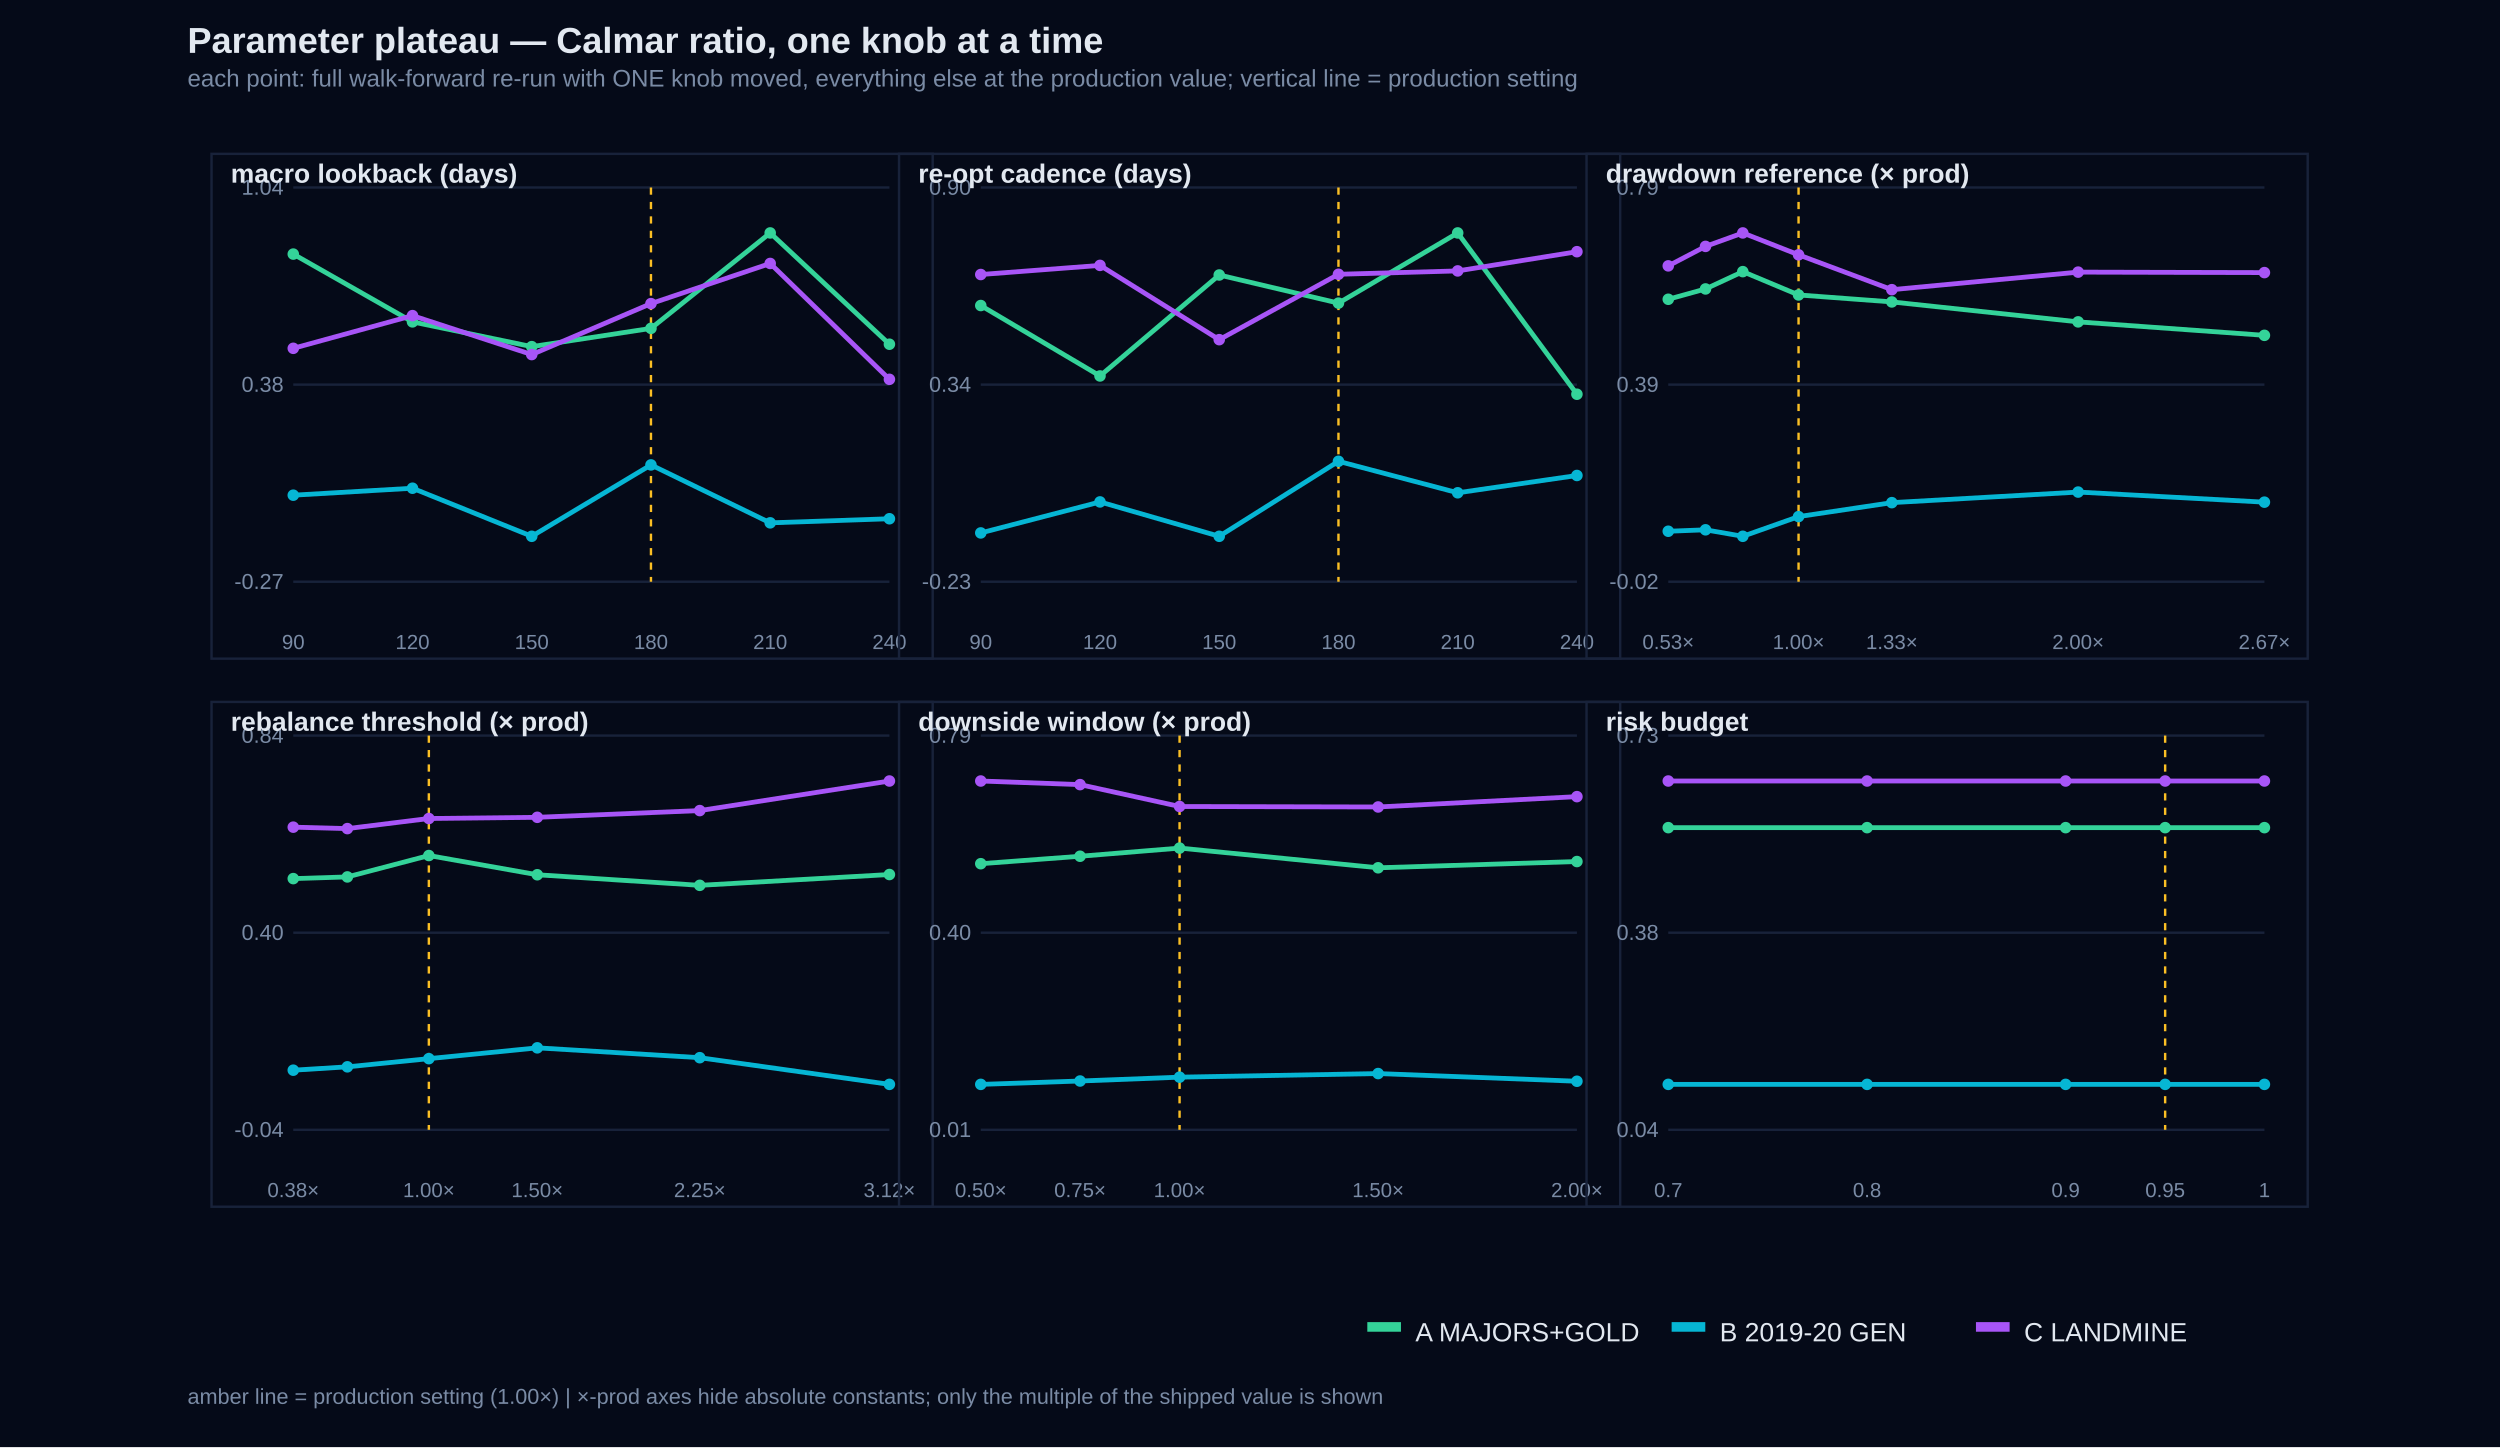
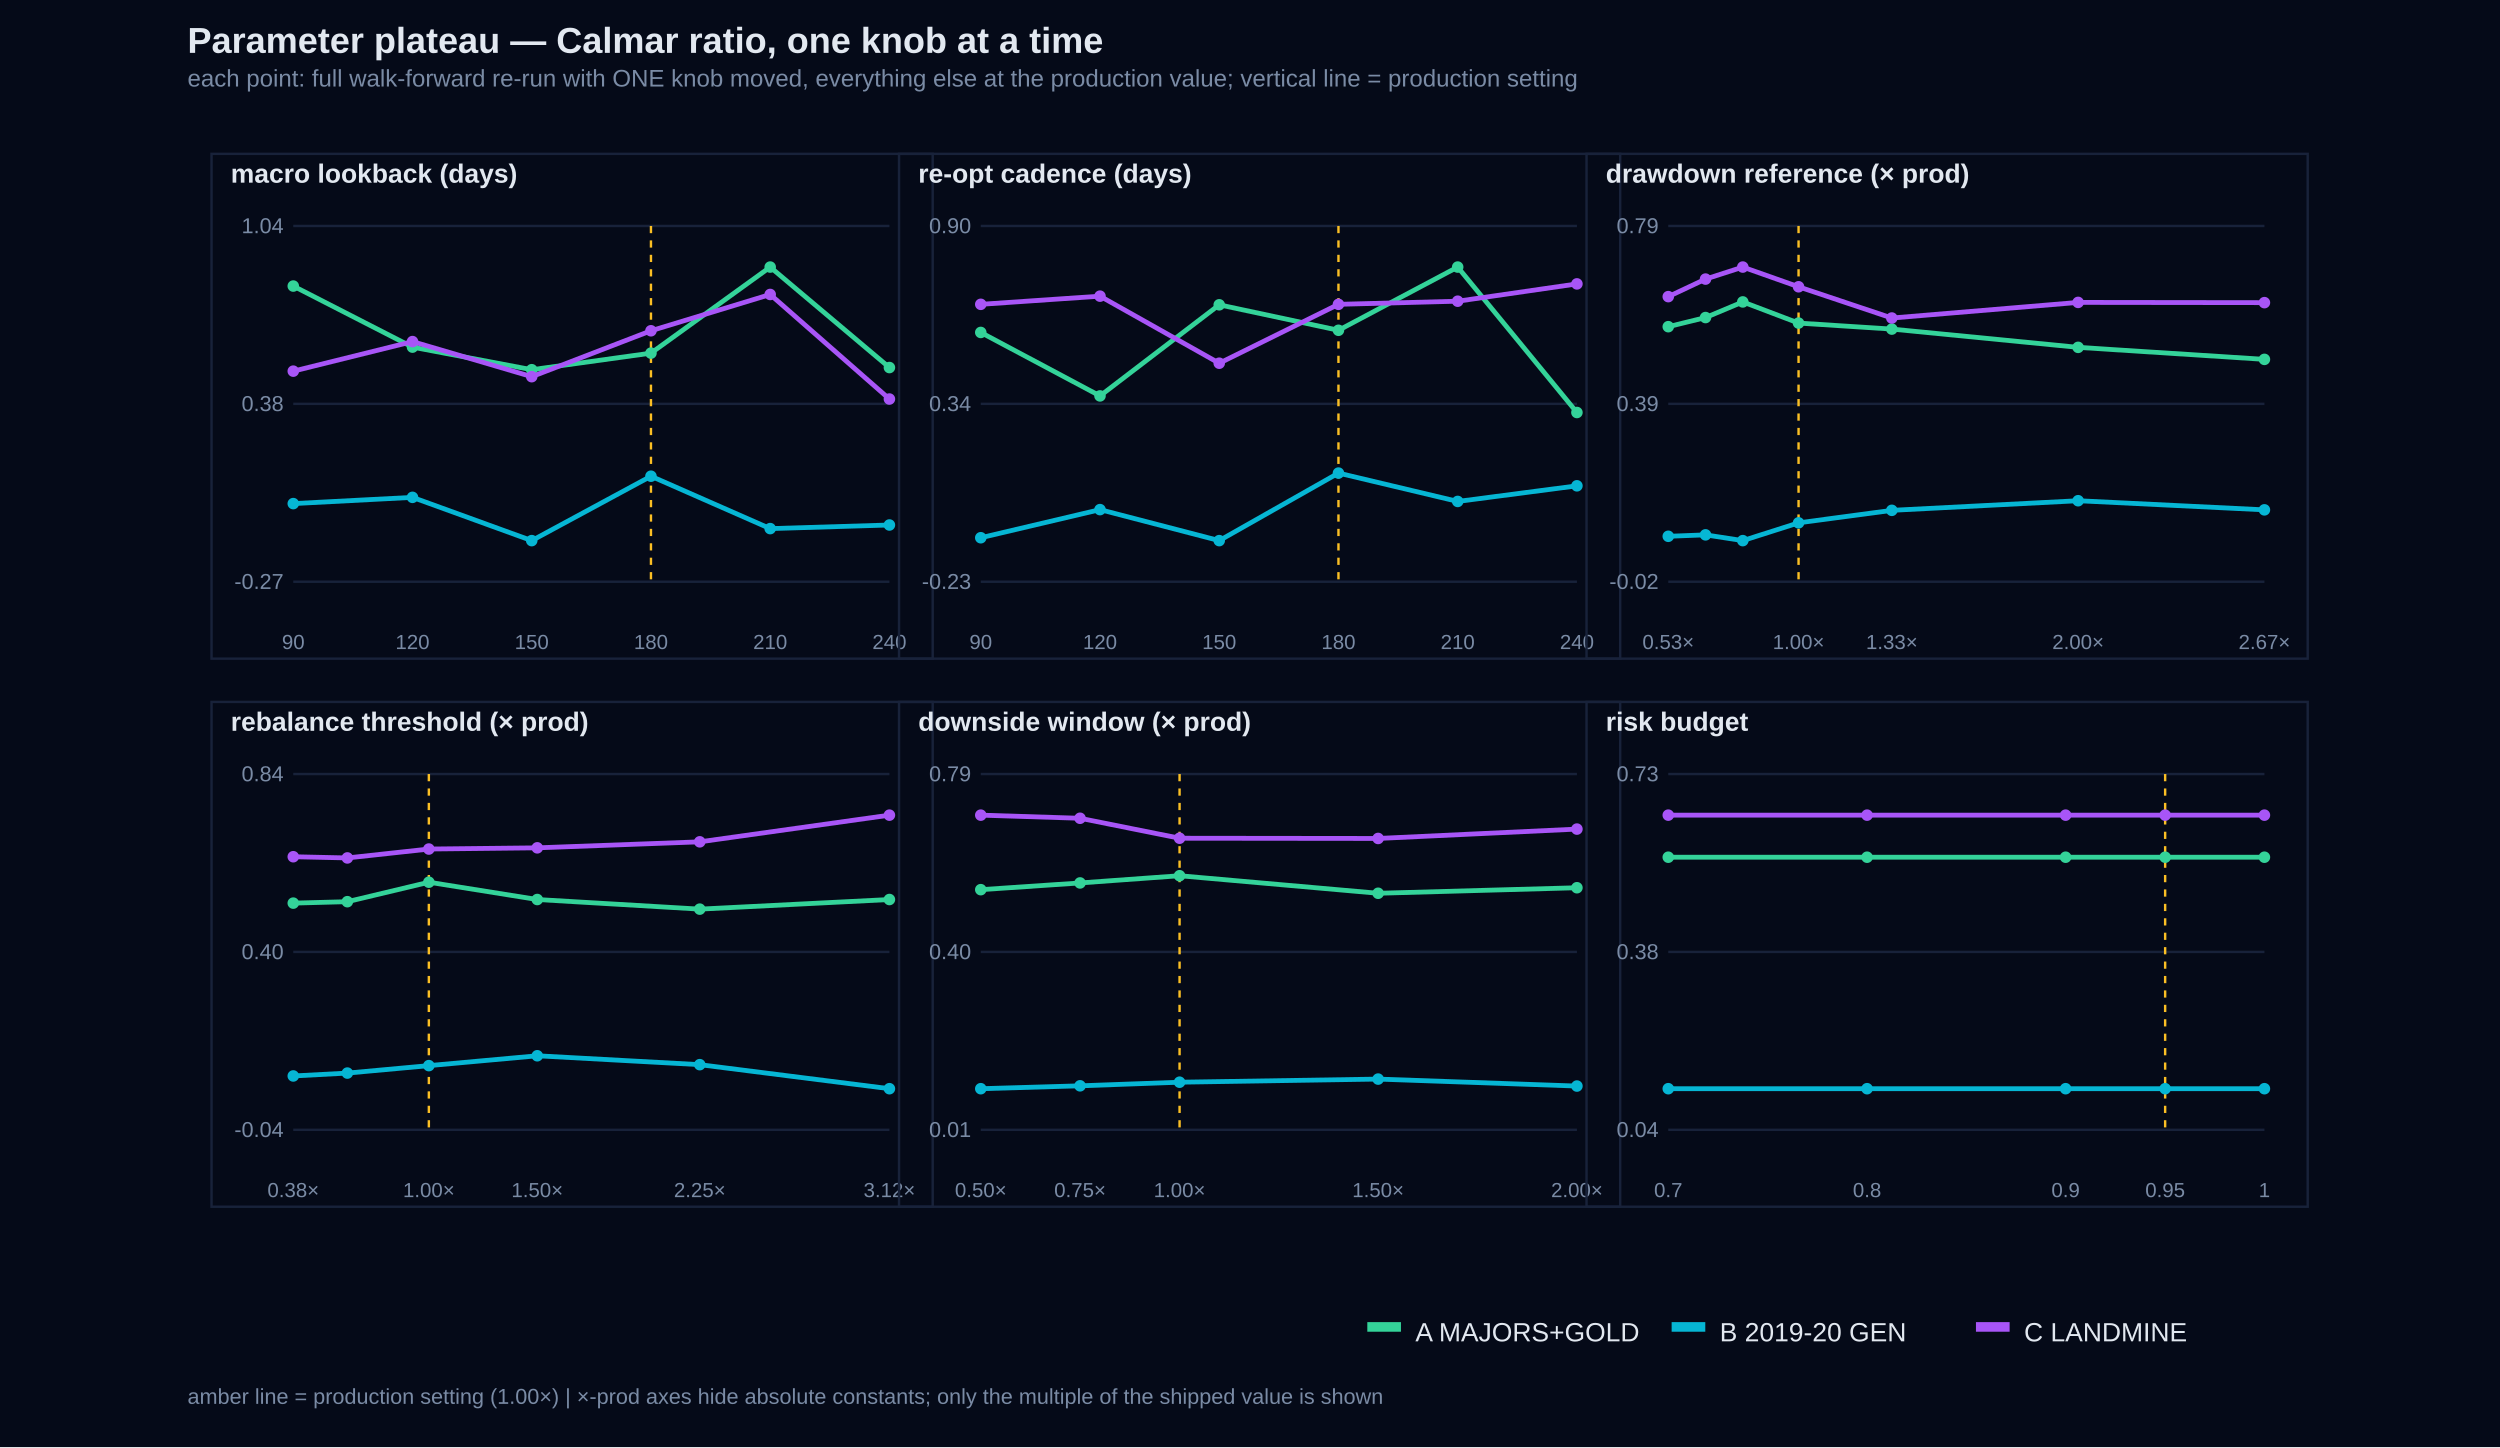
<svg xmlns="http://www.w3.org/2000/svg" width="1040" height="602" viewBox="0 0 1040 602" font-family="Plus Jakarta Sans,Segoe UI,Arial,sans-serif">
  <rect width="1040" height="602" fill="#050a18" />
  <text x="78" y="22" fill="#e2e8f0" font-size="15" font-weight="700">Parameter plateau — Calmar ratio, one knob at a time</text>
  <text x="78" y="36" fill="#7a8ba5" font-size="10">each point: full walk-forward re-run with ONE knob moved, everything else at the production value; vertical line = production setting</text>
  <rect x="88" y="64" width="300" height="210" fill="none" stroke="#18223a" stroke-width="1" />
  <line x1="122" y1="242.0" x2="370" y2="242.0" stroke="#18223a" stroke-width="1" />
  <text x="118" y="245.0" fill="#7a8ba5" font-size="9" text-anchor="end">-0.27</text>
-   <line x1="122" y1="160.0" x2="370" y2="160.0" stroke="#18223a" stroke-width="1" />
-   <text x="118" y="163.0" fill="#7a8ba5" font-size="9" text-anchor="end">0.38</text>
-   <line x1="122" y1="78.0" x2="370" y2="78.0" stroke="#18223a" stroke-width="1" />
-   <text x="118" y="81.0" fill="#7a8ba5" font-size="9" text-anchor="end">1.04</text>
+   <line x1="122" y1="168.0" x2="370" y2="168.0" stroke="#18223a" stroke-width="1" />
+   <text x="118" y="171.0" fill="#7a8ba5" font-size="9" text-anchor="end">0.38</text>
+   <line x1="122" y1="94.0" x2="370" y2="94.0" stroke="#18223a" stroke-width="1" />
+   <text x="118" y="97.0" fill="#7a8ba5" font-size="9" text-anchor="end">1.04</text>
  <text x="122.0" y="270" fill="#7a8ba5" font-size="8.5" text-anchor="middle">90</text>
  <text x="171.6" y="270" fill="#7a8ba5" font-size="8.5" text-anchor="middle">120</text>
  <text x="221.2" y="270" fill="#7a8ba5" font-size="8.5" text-anchor="middle">150</text>
  <text x="270.8" y="270" fill="#7a8ba5" font-size="8.5" text-anchor="middle">180</text>
  <text x="320.4" y="270" fill="#7a8ba5" font-size="8.5" text-anchor="middle">210</text>
  <text x="370.0" y="270" fill="#7a8ba5" font-size="8.5" text-anchor="middle">240</text>
-   <line x1="270.8" y1="78" x2="270.8" y2="242" stroke="#fbbf24" stroke-width="1" stroke-dasharray="3 3" />
-   <polyline points="122.0,105.7 171.6,133.9 221.2,144.2 270.8,136.6 320.4,96.9 370.0,143.2" fill="none" stroke="#34d399" stroke-width="2" />
-   <circle cx="122.0" cy="105.7" r="2.4" fill="#34d399" />
-   <circle cx="171.6" cy="133.9" r="2.4" fill="#34d399" />
-   <circle cx="221.2" cy="144.2" r="2.4" fill="#34d399" />
-   <circle cx="270.8" cy="136.6" r="2.4" fill="#34d399" />
-   <circle cx="320.4" cy="96.9" r="2.4" fill="#34d399" />
-   <circle cx="370.0" cy="143.2" r="2.4" fill="#34d399" />
-   <polyline points="122.0,206.0 171.6,203.1 221.2,223.1 270.8,193.4 320.4,217.5 370.0,215.8" fill="none" stroke="#06b6d4" stroke-width="2" />
-   <circle cx="122.0" cy="206.0" r="2.4" fill="#06b6d4" />
-   <circle cx="171.6" cy="203.1" r="2.4" fill="#06b6d4" />
-   <circle cx="221.2" cy="223.1" r="2.4" fill="#06b6d4" />
-   <circle cx="270.8" cy="193.4" r="2.4" fill="#06b6d4" />
-   <circle cx="320.4" cy="217.5" r="2.4" fill="#06b6d4" />
-   <circle cx="370.0" cy="215.8" r="2.4" fill="#06b6d4" />
-   <polyline points="122.0,144.9 171.6,131.3 221.2,147.5 270.8,126.3 320.4,109.6 370.0,157.8" fill="none" stroke="#a855f7" stroke-width="2" />
-   <circle cx="122.0" cy="144.9" r="2.4" fill="#a855f7" />
-   <circle cx="171.6" cy="131.3" r="2.4" fill="#a855f7" />
-   <circle cx="221.2" cy="147.5" r="2.4" fill="#a855f7" />
-   <circle cx="270.8" cy="126.3" r="2.4" fill="#a855f7" />
-   <circle cx="320.4" cy="109.6" r="2.4" fill="#a855f7" />
-   <circle cx="370.0" cy="157.8" r="2.4" fill="#a855f7" />
+   <line x1="270.8" y1="94" x2="270.8" y2="242" stroke="#fbbf24" stroke-width="1" stroke-dasharray="3 3" />
+   <polyline points="122.0,119.0 171.6,144.4 221.2,153.8 270.8,146.9 320.4,111.1 370.0,152.9" fill="none" stroke="#34d399" stroke-width="2" />
+   <circle cx="122.0" cy="119.0" r="2.4" fill="#34d399" />
+   <circle cx="171.6" cy="144.4" r="2.4" fill="#34d399" />
+   <circle cx="221.2" cy="153.8" r="2.4" fill="#34d399" />
+   <circle cx="270.8" cy="146.9" r="2.4" fill="#34d399" />
+   <circle cx="320.4" cy="111.1" r="2.4" fill="#34d399" />
+   <circle cx="370.0" cy="152.9" r="2.4" fill="#34d399" />
+   <polyline points="122.0,209.5 171.6,206.9 221.2,224.9 270.8,198.1 320.4,219.9 370.0,218.4" fill="none" stroke="#06b6d4" stroke-width="2" />
+   <circle cx="122.0" cy="209.5" r="2.4" fill="#06b6d4" />
+   <circle cx="171.6" cy="206.9" r="2.4" fill="#06b6d4" />
+   <circle cx="221.2" cy="224.9" r="2.4" fill="#06b6d4" />
+   <circle cx="270.8" cy="198.1" r="2.4" fill="#06b6d4" />
+   <circle cx="320.4" cy="219.9" r="2.4" fill="#06b6d4" />
+   <circle cx="370.0" cy="218.4" r="2.4" fill="#06b6d4" />
+   <polyline points="122.0,154.4 171.6,142.1 221.2,156.7 270.8,137.6 320.4,122.5 370.0,166.0" fill="none" stroke="#a855f7" stroke-width="2" />
+   <circle cx="122.0" cy="154.4" r="2.4" fill="#a855f7" />
+   <circle cx="171.6" cy="142.1" r="2.4" fill="#a855f7" />
+   <circle cx="221.2" cy="156.7" r="2.4" fill="#a855f7" />
+   <circle cx="270.8" cy="137.6" r="2.4" fill="#a855f7" />
+   <circle cx="320.4" cy="122.5" r="2.4" fill="#a855f7" />
+   <circle cx="370.0" cy="166.0" r="2.4" fill="#a855f7" />
  <text x="96" y="76" fill="#e2e8f0" font-size="11" font-weight="600">macro lookback (days)</text>
  <rect x="374" y="64" width="300" height="210" fill="none" stroke="#18223a" stroke-width="1" />
  <line x1="408" y1="242.0" x2="656" y2="242.0" stroke="#18223a" stroke-width="1" />
  <text x="404" y="245.0" fill="#7a8ba5" font-size="9" text-anchor="end">-0.23</text>
-   <line x1="408" y1="160.0" x2="656" y2="160.0" stroke="#18223a" stroke-width="1" />
-   <text x="404" y="163.0" fill="#7a8ba5" font-size="9" text-anchor="end">0.34</text>
-   <line x1="408" y1="78.0" x2="656" y2="78.0" stroke="#18223a" stroke-width="1" />
-   <text x="404" y="81.0" fill="#7a8ba5" font-size="9" text-anchor="end">0.90</text>
+   <line x1="408" y1="168.0" x2="656" y2="168.0" stroke="#18223a" stroke-width="1" />
+   <text x="404" y="171.0" fill="#7a8ba5" font-size="9" text-anchor="end">0.34</text>
+   <line x1="408" y1="94.0" x2="656" y2="94.0" stroke="#18223a" stroke-width="1" />
+   <text x="404" y="97.0" fill="#7a8ba5" font-size="9" text-anchor="end">0.90</text>
  <text x="408.0" y="270" fill="#7a8ba5" font-size="8.5" text-anchor="middle">90</text>
  <text x="457.6" y="270" fill="#7a8ba5" font-size="8.5" text-anchor="middle">120</text>
  <text x="507.2" y="270" fill="#7a8ba5" font-size="8.5" text-anchor="middle">150</text>
  <text x="556.8" y="270" fill="#7a8ba5" font-size="8.5" text-anchor="middle">180</text>
  <text x="606.4" y="270" fill="#7a8ba5" font-size="8.5" text-anchor="middle">210</text>
  <text x="656.0" y="270" fill="#7a8ba5" font-size="8.5" text-anchor="middle">240</text>
-   <line x1="556.8" y1="78" x2="556.8" y2="242" stroke="#fbbf24" stroke-width="1" stroke-dasharray="3 3" />
-   <polyline points="408.0,127.1 457.6,156.4 507.2,114.4 556.8,126.1 606.4,96.9 656.0,164.0" fill="none" stroke="#34d399" stroke-width="2" />
-   <circle cx="408.0" cy="127.1" r="2.4" fill="#34d399" />
-   <circle cx="457.6" cy="156.4" r="2.4" fill="#34d399" />
-   <circle cx="507.2" cy="114.4" r="2.4" fill="#34d399" />
-   <circle cx="556.8" cy="126.1" r="2.4" fill="#34d399" />
-   <circle cx="606.4" cy="96.9" r="2.4" fill="#34d399" />
-   <circle cx="656.0" cy="164.0" r="2.4" fill="#34d399" />
-   <polyline points="408.0,221.7 457.6,208.8 507.2,223.1 556.8,191.9 606.4,205.0 656.0,197.8" fill="none" stroke="#06b6d4" stroke-width="2" />
-   <circle cx="408.0" cy="221.7" r="2.4" fill="#06b6d4" />
-   <circle cx="457.6" cy="208.8" r="2.4" fill="#06b6d4" />
-   <circle cx="507.2" cy="223.1" r="2.4" fill="#06b6d4" />
-   <circle cx="556.8" cy="191.9" r="2.4" fill="#06b6d4" />
-   <circle cx="606.4" cy="205.0" r="2.4" fill="#06b6d4" />
-   <circle cx="656.0" cy="197.8" r="2.4" fill="#06b6d4" />
-   <polyline points="408.0,114.2 457.6,110.4 507.2,141.3 556.8,114.1 606.4,112.7 656.0,104.7" fill="none" stroke="#a855f7" stroke-width="2" />
-   <circle cx="408.0" cy="114.2" r="2.4" fill="#a855f7" />
-   <circle cx="457.6" cy="110.4" r="2.4" fill="#a855f7" />
-   <circle cx="507.2" cy="141.3" r="2.4" fill="#a855f7" />
-   <circle cx="556.8" cy="114.1" r="2.4" fill="#a855f7" />
-   <circle cx="606.4" cy="112.7" r="2.4" fill="#a855f7" />
-   <circle cx="656.0" cy="104.7" r="2.4" fill="#a855f7" />
+   <line x1="556.8" y1="94" x2="556.8" y2="242" stroke="#fbbf24" stroke-width="1" stroke-dasharray="3 3" />
+   <polyline points="408.0,138.3 457.6,164.7 507.2,126.8 556.8,137.4 606.4,111.1 656.0,171.6" fill="none" stroke="#34d399" stroke-width="2" />
+   <circle cx="408.0" cy="138.3" r="2.4" fill="#34d399" />
+   <circle cx="457.6" cy="164.7" r="2.4" fill="#34d399" />
+   <circle cx="507.2" cy="126.8" r="2.4" fill="#34d399" />
+   <circle cx="556.8" cy="137.4" r="2.4" fill="#34d399" />
+   <circle cx="606.4" cy="111.1" r="2.4" fill="#34d399" />
+   <circle cx="656.0" cy="171.6" r="2.4" fill="#34d399" />
+   <polyline points="408.0,223.7 457.6,212.0 507.2,224.9 556.8,196.8 606.4,208.6 656.0,202.1" fill="none" stroke="#06b6d4" stroke-width="2" />
+   <circle cx="408.0" cy="223.7" r="2.4" fill="#06b6d4" />
+   <circle cx="457.6" cy="212.0" r="2.4" fill="#06b6d4" />
+   <circle cx="507.2" cy="224.9" r="2.4" fill="#06b6d4" />
+   <circle cx="556.8" cy="196.8" r="2.4" fill="#06b6d4" />
+   <circle cx="606.4" cy="208.6" r="2.4" fill="#06b6d4" />
+   <circle cx="656.0" cy="202.1" r="2.4" fill="#06b6d4" />
+   <polyline points="408.0,126.6 457.6,123.2 507.2,151.1 556.8,126.6 606.4,125.3 656.0,118.1" fill="none" stroke="#a855f7" stroke-width="2" />
+   <circle cx="408.0" cy="126.6" r="2.4" fill="#a855f7" />
+   <circle cx="457.6" cy="123.2" r="2.4" fill="#a855f7" />
+   <circle cx="507.2" cy="151.1" r="2.4" fill="#a855f7" />
+   <circle cx="556.8" cy="126.6" r="2.4" fill="#a855f7" />
+   <circle cx="606.4" cy="125.3" r="2.4" fill="#a855f7" />
+   <circle cx="656.0" cy="118.1" r="2.4" fill="#a855f7" />
  <text x="382" y="76" fill="#e2e8f0" font-size="11" font-weight="600">re-opt cadence (days)</text>
  <rect x="660" y="64" width="300" height="210" fill="none" stroke="#18223a" stroke-width="1" />
  <line x1="694" y1="242.0" x2="942" y2="242.0" stroke="#18223a" stroke-width="1" />
  <text x="690" y="245.0" fill="#7a8ba5" font-size="9" text-anchor="end">-0.02</text>
-   <line x1="694" y1="160.0" x2="942" y2="160.0" stroke="#18223a" stroke-width="1" />
-   <text x="690" y="163.0" fill="#7a8ba5" font-size="9" text-anchor="end">0.39</text>
-   <line x1="694" y1="78.0" x2="942" y2="78.0" stroke="#18223a" stroke-width="1" />
-   <text x="690" y="81.0" fill="#7a8ba5" font-size="9" text-anchor="end">0.79</text>
+   <line x1="694" y1="168.0" x2="942" y2="168.0" stroke="#18223a" stroke-width="1" />
+   <text x="690" y="171.0" fill="#7a8ba5" font-size="9" text-anchor="end">0.39</text>
+   <line x1="694" y1="94.0" x2="942" y2="94.0" stroke="#18223a" stroke-width="1" />
+   <text x="690" y="97.0" fill="#7a8ba5" font-size="9" text-anchor="end">0.79</text>
  <text x="694.0" y="270" fill="#7a8ba5" font-size="8.5" text-anchor="middle">0.53×</text>
  <text x="748.2" y="270" fill="#7a8ba5" font-size="8.5" text-anchor="middle">1.00×</text>
  <text x="787.0" y="270" fill="#7a8ba5" font-size="8.5" text-anchor="middle">1.33×</text>
  <text x="864.5" y="270" fill="#7a8ba5" font-size="8.5" text-anchor="middle">2.00×</text>
  <text x="942.0" y="270" fill="#7a8ba5" font-size="8.5" text-anchor="middle">2.67×</text>
-   <line x1="748.2" y1="78" x2="748.2" y2="242" stroke="#fbbf24" stroke-width="1" stroke-dasharray="3 3" />
-   <polyline points="694.0,124.5 709.5,120.2 725.0,113.0 748.2,122.7 787.0,125.6 864.5,133.9 942.0,139.5" fill="none" stroke="#34d399" stroke-width="2" />
-   <circle cx="694.0" cy="124.5" r="2.4" fill="#34d399" />
-   <circle cx="709.5" cy="120.2" r="2.4" fill="#34d399" />
-   <circle cx="725.0" cy="113.0" r="2.4" fill="#34d399" />
-   <circle cx="748.2" cy="122.7" r="2.4" fill="#34d399" />
-   <circle cx="787.0" cy="125.6" r="2.4" fill="#34d399" />
-   <circle cx="864.5" cy="133.9" r="2.4" fill="#34d399" />
-   <circle cx="942.0" cy="139.5" r="2.4" fill="#34d399" />
-   <polyline points="694.0,221.0 709.5,220.4 725.0,223.1 748.2,214.9 787.0,209.1 864.5,204.7 942.0,208.9" fill="none" stroke="#06b6d4" stroke-width="2" />
-   <circle cx="694.0" cy="221.0" r="2.4" fill="#06b6d4" />
-   <circle cx="709.5" cy="220.4" r="2.4" fill="#06b6d4" />
-   <circle cx="725.0" cy="223.1" r="2.4" fill="#06b6d4" />
-   <circle cx="748.2" cy="214.9" r="2.4" fill="#06b6d4" />
-   <circle cx="787.0" cy="209.1" r="2.4" fill="#06b6d4" />
-   <circle cx="864.5" cy="204.7" r="2.4" fill="#06b6d4" />
-   <circle cx="942.0" cy="208.9" r="2.4" fill="#06b6d4" />
-   <polyline points="694.0,110.6 709.5,102.5 725.0,96.9 748.2,106.0 787.0,120.5 864.5,113.2 942.0,113.4" fill="none" stroke="#a855f7" stroke-width="2" />
-   <circle cx="694.0" cy="110.6" r="2.4" fill="#a855f7" />
-   <circle cx="709.5" cy="102.5" r="2.4" fill="#a855f7" />
-   <circle cx="725.0" cy="96.9" r="2.4" fill="#a855f7" />
-   <circle cx="748.2" cy="106.0" r="2.4" fill="#a855f7" />
-   <circle cx="787.0" cy="120.5" r="2.4" fill="#a855f7" />
-   <circle cx="864.5" cy="113.2" r="2.4" fill="#a855f7" />
-   <circle cx="942.0" cy="113.4" r="2.4" fill="#a855f7" />
+   <line x1="748.2" y1="94" x2="748.2" y2="242" stroke="#fbbf24" stroke-width="1" stroke-dasharray="3 3" />
+   <polyline points="694.0,135.9 709.5,132.1 725.0,125.6 748.2,134.4 787.0,136.9 864.5,144.5 942.0,149.5" fill="none" stroke="#34d399" stroke-width="2" />
+   <circle cx="694.0" cy="135.9" r="2.4" fill="#34d399" />
+   <circle cx="709.5" cy="132.1" r="2.4" fill="#34d399" />
+   <circle cx="725.0" cy="125.6" r="2.4" fill="#34d399" />
+   <circle cx="748.2" cy="134.4" r="2.4" fill="#34d399" />
+   <circle cx="787.0" cy="136.9" r="2.4" fill="#34d399" />
+   <circle cx="864.5" cy="144.5" r="2.4" fill="#34d399" />
+   <circle cx="942.0" cy="149.5" r="2.4" fill="#34d399" />
+   <polyline points="694.0,223.1 709.5,222.5 725.0,224.9 748.2,217.5 787.0,212.3 864.5,208.3 942.0,212.1" fill="none" stroke="#06b6d4" stroke-width="2" />
+   <circle cx="694.0" cy="223.1" r="2.4" fill="#06b6d4" />
+   <circle cx="709.5" cy="222.5" r="2.4" fill="#06b6d4" />
+   <circle cx="725.0" cy="224.9" r="2.4" fill="#06b6d4" />
+   <circle cx="748.2" cy="217.5" r="2.4" fill="#06b6d4" />
+   <circle cx="787.0" cy="212.3" r="2.4" fill="#06b6d4" />
+   <circle cx="864.5" cy="208.3" r="2.4" fill="#06b6d4" />
+   <circle cx="942.0" cy="212.1" r="2.4" fill="#06b6d4" />
+   <polyline points="694.0,123.4 709.5,116.1 725.0,111.1 748.2,119.3 787.0,132.3 864.5,125.8 942.0,125.9" fill="none" stroke="#a855f7" stroke-width="2" />
+   <circle cx="694.0" cy="123.4" r="2.4" fill="#a855f7" />
+   <circle cx="709.5" cy="116.1" r="2.4" fill="#a855f7" />
+   <circle cx="725.0" cy="111.1" r="2.4" fill="#a855f7" />
+   <circle cx="748.2" cy="119.3" r="2.4" fill="#a855f7" />
+   <circle cx="787.0" cy="132.3" r="2.4" fill="#a855f7" />
+   <circle cx="864.5" cy="125.8" r="2.4" fill="#a855f7" />
+   <circle cx="942.0" cy="125.9" r="2.4" fill="#a855f7" />
  <text x="668" y="76" fill="#e2e8f0" font-size="11" font-weight="600">drawdown reference (× prod)</text>
  <rect x="88" y="292" width="300" height="210" fill="none" stroke="#18223a" stroke-width="1" />
  <line x1="122" y1="470.0" x2="370" y2="470.0" stroke="#18223a" stroke-width="1" />
  <text x="118" y="473.0" fill="#7a8ba5" font-size="9" text-anchor="end">-0.04</text>
-   <line x1="122" y1="388.0" x2="370" y2="388.0" stroke="#18223a" stroke-width="1" />
-   <text x="118" y="391.0" fill="#7a8ba5" font-size="9" text-anchor="end">0.40</text>
-   <line x1="122" y1="306.0" x2="370" y2="306.0" stroke="#18223a" stroke-width="1" />
-   <text x="118" y="309.0" fill="#7a8ba5" font-size="9" text-anchor="end">0.84</text>
+   <line x1="122" y1="396.0" x2="370" y2="396.0" stroke="#18223a" stroke-width="1" />
+   <text x="118" y="399.0" fill="#7a8ba5" font-size="9" text-anchor="end">0.40</text>
+   <line x1="122" y1="322.0" x2="370" y2="322.0" stroke="#18223a" stroke-width="1" />
+   <text x="118" y="325.0" fill="#7a8ba5" font-size="9" text-anchor="end">0.84</text>
  <text x="122.0" y="498" fill="#7a8ba5" font-size="8.5" text-anchor="middle">0.38×</text>
  <text x="178.4" y="498" fill="#7a8ba5" font-size="8.5" text-anchor="middle">1.00×</text>
  <text x="223.5" y="498" fill="#7a8ba5" font-size="8.5" text-anchor="middle">1.50×</text>
  <text x="291.1" y="498" fill="#7a8ba5" font-size="8.5" text-anchor="middle">2.25×</text>
  <text x="370.0" y="498" fill="#7a8ba5" font-size="8.5" text-anchor="middle">3.12×</text>
-   <line x1="178.4" y1="306" x2="178.4" y2="470" stroke="#fbbf24" stroke-width="1" stroke-dasharray="3 3" />
-   <polyline points="122.0,365.5 144.5,364.8 178.4,355.9 223.5,363.9 291.1,368.3 370.0,363.8" fill="none" stroke="#34d399" stroke-width="2" />
-   <circle cx="122.0" cy="365.5" r="2.4" fill="#34d399" />
-   <circle cx="144.5" cy="364.8" r="2.4" fill="#34d399" />
-   <circle cx="178.4" cy="355.9" r="2.4" fill="#34d399" />
-   <circle cx="223.5" cy="363.9" r="2.4" fill="#34d399" />
-   <circle cx="291.1" cy="368.3" r="2.4" fill="#34d399" />
-   <circle cx="370.0" cy="363.8" r="2.4" fill="#34d399" />
-   <polyline points="122.0,445.2 144.5,443.8 178.4,440.4 223.5,435.9 291.1,440.0 370.0,451.1" fill="none" stroke="#06b6d4" stroke-width="2" />
-   <circle cx="122.0" cy="445.2" r="2.4" fill="#06b6d4" />
-   <circle cx="144.5" cy="443.8" r="2.4" fill="#06b6d4" />
-   <circle cx="178.4" cy="440.4" r="2.4" fill="#06b6d4" />
-   <circle cx="223.5" cy="435.9" r="2.4" fill="#06b6d4" />
-   <circle cx="291.1" cy="440.0" r="2.4" fill="#06b6d4" />
-   <circle cx="370.0" cy="451.1" r="2.4" fill="#06b6d4" />
-   <polyline points="122.0,344.1 144.5,344.7 178.4,340.5 223.5,340.0 291.1,337.2 370.0,324.9" fill="none" stroke="#a855f7" stroke-width="2" />
-   <circle cx="122.0" cy="344.1" r="2.4" fill="#a855f7" />
-   <circle cx="144.5" cy="344.7" r="2.4" fill="#a855f7" />
-   <circle cx="178.4" cy="340.5" r="2.4" fill="#a855f7" />
-   <circle cx="223.5" cy="340.0" r="2.4" fill="#a855f7" />
-   <circle cx="291.1" cy="337.2" r="2.4" fill="#a855f7" />
-   <circle cx="370.0" cy="324.9" r="2.4" fill="#a855f7" />
+   <line x1="178.4" y1="322" x2="178.4" y2="470" stroke="#fbbf24" stroke-width="1" stroke-dasharray="3 3" />
+   <polyline points="122.0,375.7 144.5,375.1 178.4,367.0 223.5,374.2 291.1,378.2 370.0,374.2" fill="none" stroke="#34d399" stroke-width="2" />
+   <circle cx="122.0" cy="375.7" r="2.4" fill="#34d399" />
+   <circle cx="144.5" cy="375.1" r="2.4" fill="#34d399" />
+   <circle cx="178.4" cy="367.0" r="2.4" fill="#34d399" />
+   <circle cx="223.5" cy="374.2" r="2.4" fill="#34d399" />
+   <circle cx="291.1" cy="378.2" r="2.4" fill="#34d399" />
+   <circle cx="370.0" cy="374.2" r="2.4" fill="#34d399" />
+   <polyline points="122.0,447.6 144.5,446.4 178.4,443.3 223.5,439.2 291.1,442.9 370.0,452.9" fill="none" stroke="#06b6d4" stroke-width="2" />
+   <circle cx="122.0" cy="447.6" r="2.4" fill="#06b6d4" />
+   <circle cx="144.5" cy="446.4" r="2.4" fill="#06b6d4" />
+   <circle cx="178.4" cy="443.3" r="2.4" fill="#06b6d4" />
+   <circle cx="223.5" cy="439.2" r="2.4" fill="#06b6d4" />
+   <circle cx="291.1" cy="442.9" r="2.4" fill="#06b6d4" />
+   <circle cx="370.0" cy="452.9" r="2.4" fill="#06b6d4" />
+   <polyline points="122.0,356.4 144.5,356.9 178.4,353.2 223.5,352.7 291.1,350.2 370.0,339.1" fill="none" stroke="#a855f7" stroke-width="2" />
+   <circle cx="122.0" cy="356.4" r="2.4" fill="#a855f7" />
+   <circle cx="144.5" cy="356.9" r="2.4" fill="#a855f7" />
+   <circle cx="178.4" cy="353.2" r="2.4" fill="#a855f7" />
+   <circle cx="223.5" cy="352.7" r="2.4" fill="#a855f7" />
+   <circle cx="291.1" cy="350.2" r="2.4" fill="#a855f7" />
+   <circle cx="370.0" cy="339.1" r="2.4" fill="#a855f7" />
  <text x="96" y="304" fill="#e2e8f0" font-size="11" font-weight="600">rebalance threshold (× prod)</text>
  <rect x="374" y="292" width="300" height="210" fill="none" stroke="#18223a" stroke-width="1" />
  <line x1="408" y1="470.0" x2="656" y2="470.0" stroke="#18223a" stroke-width="1" />
  <text x="404" y="473.0" fill="#7a8ba5" font-size="9" text-anchor="end">0.01</text>
-   <line x1="408" y1="388.0" x2="656" y2="388.0" stroke="#18223a" stroke-width="1" />
-   <text x="404" y="391.0" fill="#7a8ba5" font-size="9" text-anchor="end">0.40</text>
-   <line x1="408" y1="306.0" x2="656" y2="306.0" stroke="#18223a" stroke-width="1" />
-   <text x="404" y="309.0" fill="#7a8ba5" font-size="9" text-anchor="end">0.79</text>
+   <line x1="408" y1="396.0" x2="656" y2="396.0" stroke="#18223a" stroke-width="1" />
+   <text x="404" y="399.0" fill="#7a8ba5" font-size="9" text-anchor="end">0.40</text>
+   <line x1="408" y1="322.0" x2="656" y2="322.0" stroke="#18223a" stroke-width="1" />
+   <text x="404" y="325.0" fill="#7a8ba5" font-size="9" text-anchor="end">0.79</text>
  <text x="408.0" y="498" fill="#7a8ba5" font-size="8.5" text-anchor="middle">0.50×</text>
  <text x="449.3" y="498" fill="#7a8ba5" font-size="8.5" text-anchor="middle">0.75×</text>
  <text x="490.7" y="498" fill="#7a8ba5" font-size="8.5" text-anchor="middle">1.00×</text>
  <text x="573.3" y="498" fill="#7a8ba5" font-size="8.5" text-anchor="middle">1.50×</text>
  <text x="656.0" y="498" fill="#7a8ba5" font-size="8.5" text-anchor="middle">2.00×</text>
-   <line x1="490.7" y1="306" x2="490.7" y2="470" stroke="#fbbf24" stroke-width="1" stroke-dasharray="3 3" />
-   <polyline points="408.0,359.3 449.3,356.2 490.7,352.8 573.3,361.0 656.0,358.4" fill="none" stroke="#34d399" stroke-width="2" />
-   <circle cx="408.0" cy="359.3" r="2.4" fill="#34d399" />
-   <circle cx="449.3" cy="356.2" r="2.4" fill="#34d399" />
-   <circle cx="490.7" cy="352.8" r="2.4" fill="#34d399" />
-   <circle cx="573.3" cy="361.0" r="2.4" fill="#34d399" />
-   <circle cx="656.0" cy="358.4" r="2.4" fill="#34d399" />
-   <polyline points="408.0,451.1 449.3,449.7 490.7,448.1 573.3,446.6 656.0,449.8" fill="none" stroke="#06b6d4" stroke-width="2" />
-   <circle cx="408.0" cy="451.1" r="2.4" fill="#06b6d4" />
-   <circle cx="449.3" cy="449.7" r="2.4" fill="#06b6d4" />
-   <circle cx="490.7" cy="448.1" r="2.4" fill="#06b6d4" />
-   <circle cx="573.3" cy="446.6" r="2.4" fill="#06b6d4" />
-   <circle cx="656.0" cy="449.8" r="2.4" fill="#06b6d4" />
-   <polyline points="408.0,324.9 449.3,326.4 490.7,335.5 573.3,335.7 656.0,331.4" fill="none" stroke="#a855f7" stroke-width="2" />
-   <circle cx="408.0" cy="324.9" r="2.4" fill="#a855f7" />
-   <circle cx="449.3" cy="326.4" r="2.4" fill="#a855f7" />
-   <circle cx="490.7" cy="335.5" r="2.4" fill="#a855f7" />
-   <circle cx="573.3" cy="335.7" r="2.4" fill="#a855f7" />
-   <circle cx="656.0" cy="331.4" r="2.4" fill="#a855f7" />
+   <line x1="490.7" y1="322" x2="490.7" y2="470" stroke="#fbbf24" stroke-width="1" stroke-dasharray="3 3" />
+   <polyline points="408.0,370.1 449.3,367.3 490.7,364.3 573.3,371.6 656.0,369.3" fill="none" stroke="#34d399" stroke-width="2" />
+   <circle cx="408.0" cy="370.1" r="2.4" fill="#34d399" />
+   <circle cx="449.3" cy="367.3" r="2.4" fill="#34d399" />
+   <circle cx="490.7" cy="364.3" r="2.4" fill="#34d399" />
+   <circle cx="573.3" cy="371.6" r="2.4" fill="#34d399" />
+   <circle cx="656.0" cy="369.3" r="2.4" fill="#34d399" />
+   <polyline points="408.0,452.9 449.3,451.7 490.7,450.2 573.3,448.9 656.0,451.8" fill="none" stroke="#06b6d4" stroke-width="2" />
+   <circle cx="408.0" cy="452.9" r="2.4" fill="#06b6d4" />
+   <circle cx="449.3" cy="451.7" r="2.4" fill="#06b6d4" />
+   <circle cx="490.7" cy="450.2" r="2.4" fill="#06b6d4" />
+   <circle cx="573.3" cy="448.9" r="2.4" fill="#06b6d4" />
+   <circle cx="656.0" cy="451.8" r="2.4" fill="#06b6d4" />
+   <polyline points="408.0,339.1 449.3,340.4 490.7,348.7 573.3,348.8 656.0,344.9" fill="none" stroke="#a855f7" stroke-width="2" />
+   <circle cx="408.0" cy="339.1" r="2.4" fill="#a855f7" />
+   <circle cx="449.3" cy="340.4" r="2.4" fill="#a855f7" />
+   <circle cx="490.7" cy="348.7" r="2.4" fill="#a855f7" />
+   <circle cx="573.3" cy="348.8" r="2.4" fill="#a855f7" />
+   <circle cx="656.0" cy="344.9" r="2.4" fill="#a855f7" />
  <text x="382" y="304" fill="#e2e8f0" font-size="11" font-weight="600">downside window (× prod)</text>
  <rect x="660" y="292" width="300" height="210" fill="none" stroke="#18223a" stroke-width="1" />
  <line x1="694" y1="470.0" x2="942" y2="470.0" stroke="#18223a" stroke-width="1" />
  <text x="690" y="473.0" fill="#7a8ba5" font-size="9" text-anchor="end">0.04</text>
-   <line x1="694" y1="388.0" x2="942" y2="388.0" stroke="#18223a" stroke-width="1" />
-   <text x="690" y="391.0" fill="#7a8ba5" font-size="9" text-anchor="end">0.38</text>
-   <line x1="694" y1="306.0" x2="942" y2="306.0" stroke="#18223a" stroke-width="1" />
-   <text x="690" y="309.0" fill="#7a8ba5" font-size="9" text-anchor="end">0.73</text>
+   <line x1="694" y1="396.0" x2="942" y2="396.0" stroke="#18223a" stroke-width="1" />
+   <text x="690" y="399.0" fill="#7a8ba5" font-size="9" text-anchor="end">0.38</text>
+   <line x1="694" y1="322.0" x2="942" y2="322.0" stroke="#18223a" stroke-width="1" />
+   <text x="690" y="325.0" fill="#7a8ba5" font-size="9" text-anchor="end">0.73</text>
  <text x="694.0" y="498" fill="#7a8ba5" font-size="8.5" text-anchor="middle">0.7</text>
  <text x="776.7" y="498" fill="#7a8ba5" font-size="8.5" text-anchor="middle">0.8</text>
  <text x="859.3" y="498" fill="#7a8ba5" font-size="8.5" text-anchor="middle">0.9</text>
  <text x="900.7" y="498" fill="#7a8ba5" font-size="8.5" text-anchor="middle">0.95</text>
  <text x="942.0" y="498" fill="#7a8ba5" font-size="8.5" text-anchor="middle">1</text>
-   <line x1="900.7" y1="306" x2="900.7" y2="470" stroke="#fbbf24" stroke-width="1" stroke-dasharray="3 3" />
-   <polyline points="694.0,344.3 776.7,344.3 859.3,344.3 900.7,344.3 942.0,344.3" fill="none" stroke="#34d399" stroke-width="2" />
-   <circle cx="694.0" cy="344.3" r="2.4" fill="#34d399" />
-   <circle cx="776.7" cy="344.3" r="2.4" fill="#34d399" />
-   <circle cx="859.3" cy="344.3" r="2.4" fill="#34d399" />
-   <circle cx="900.7" cy="344.3" r="2.4" fill="#34d399" />
-   <circle cx="942.0" cy="344.3" r="2.4" fill="#34d399" />
-   <polyline points="694.0,451.1 776.7,451.1 859.3,451.1 900.7,451.1 942.0,451.1" fill="none" stroke="#06b6d4" stroke-width="2" />
-   <circle cx="694.0" cy="451.1" r="2.4" fill="#06b6d4" />
-   <circle cx="776.7" cy="451.1" r="2.4" fill="#06b6d4" />
-   <circle cx="859.3" cy="451.1" r="2.4" fill="#06b6d4" />
-   <circle cx="900.7" cy="451.1" r="2.4" fill="#06b6d4" />
-   <circle cx="942.0" cy="451.1" r="2.4" fill="#06b6d4" />
-   <polyline points="694.0,324.9 776.7,324.9 859.3,324.9 900.7,324.9 942.0,324.9" fill="none" stroke="#a855f7" stroke-width="2" />
-   <circle cx="694.0" cy="324.9" r="2.4" fill="#a855f7" />
-   <circle cx="776.7" cy="324.9" r="2.4" fill="#a855f7" />
-   <circle cx="859.3" cy="324.9" r="2.4" fill="#a855f7" />
-   <circle cx="900.7" cy="324.9" r="2.4" fill="#a855f7" />
-   <circle cx="942.0" cy="324.9" r="2.4" fill="#a855f7" />
+   <line x1="900.7" y1="322" x2="900.7" y2="470" stroke="#fbbf24" stroke-width="1" stroke-dasharray="3 3" />
+   <polyline points="694.0,356.6 776.7,356.6 859.3,356.6 900.7,356.6 942.0,356.6" fill="none" stroke="#34d399" stroke-width="2" />
+   <circle cx="694.0" cy="356.6" r="2.4" fill="#34d399" />
+   <circle cx="776.7" cy="356.6" r="2.4" fill="#34d399" />
+   <circle cx="859.3" cy="356.6" r="2.4" fill="#34d399" />
+   <circle cx="900.7" cy="356.6" r="2.4" fill="#34d399" />
+   <circle cx="942.0" cy="356.6" r="2.4" fill="#34d399" />
+   <polyline points="694.0,452.9 776.7,452.9 859.3,452.9 900.7,452.9 942.0,452.9" fill="none" stroke="#06b6d4" stroke-width="2" />
+   <circle cx="694.0" cy="452.9" r="2.4" fill="#06b6d4" />
+   <circle cx="776.7" cy="452.9" r="2.4" fill="#06b6d4" />
+   <circle cx="859.3" cy="452.9" r="2.4" fill="#06b6d4" />
+   <circle cx="900.7" cy="452.9" r="2.4" fill="#06b6d4" />
+   <circle cx="942.0" cy="452.9" r="2.4" fill="#06b6d4" />
+   <polyline points="694.0,339.1 776.7,339.1 859.3,339.1 900.7,339.1 942.0,339.1" fill="none" stroke="#a855f7" stroke-width="2" />
+   <circle cx="694.0" cy="339.1" r="2.4" fill="#a855f7" />
+   <circle cx="776.7" cy="339.1" r="2.4" fill="#a855f7" />
+   <circle cx="859.3" cy="339.1" r="2.4" fill="#a855f7" />
+   <circle cx="900.7" cy="339.1" r="2.4" fill="#a855f7" />
+   <circle cx="942.0" cy="339.1" r="2.4" fill="#a855f7" />
  <text x="668" y="304" fill="#e2e8f0" font-size="11" font-weight="600">risk budget</text>
  <rect x="568.8" y="550" width="14" height="4" fill="#34d399" />
  <text x="588.8" y="558" fill="#e2e8f0" font-size="11">A MAJORS+GOLD</text>
  <rect x="695.4" y="550" width="14" height="4" fill="#06b6d4" />
  <text x="715.4" y="558" fill="#e2e8f0" font-size="11">B 2019-20 GEN</text>
  <rect x="822.0" y="550" width="14" height="4" fill="#a855f7" />
  <text x="842.0" y="558" fill="#e2e8f0" font-size="11">C LANDMINE</text>
  <text x="78" y="584" fill="#7a8ba5" font-size="9">amber line = production setting (1.00×)  |  ×-prod axes hide absolute constants; only the multiple of the shipped value is shown</text>
</svg>
